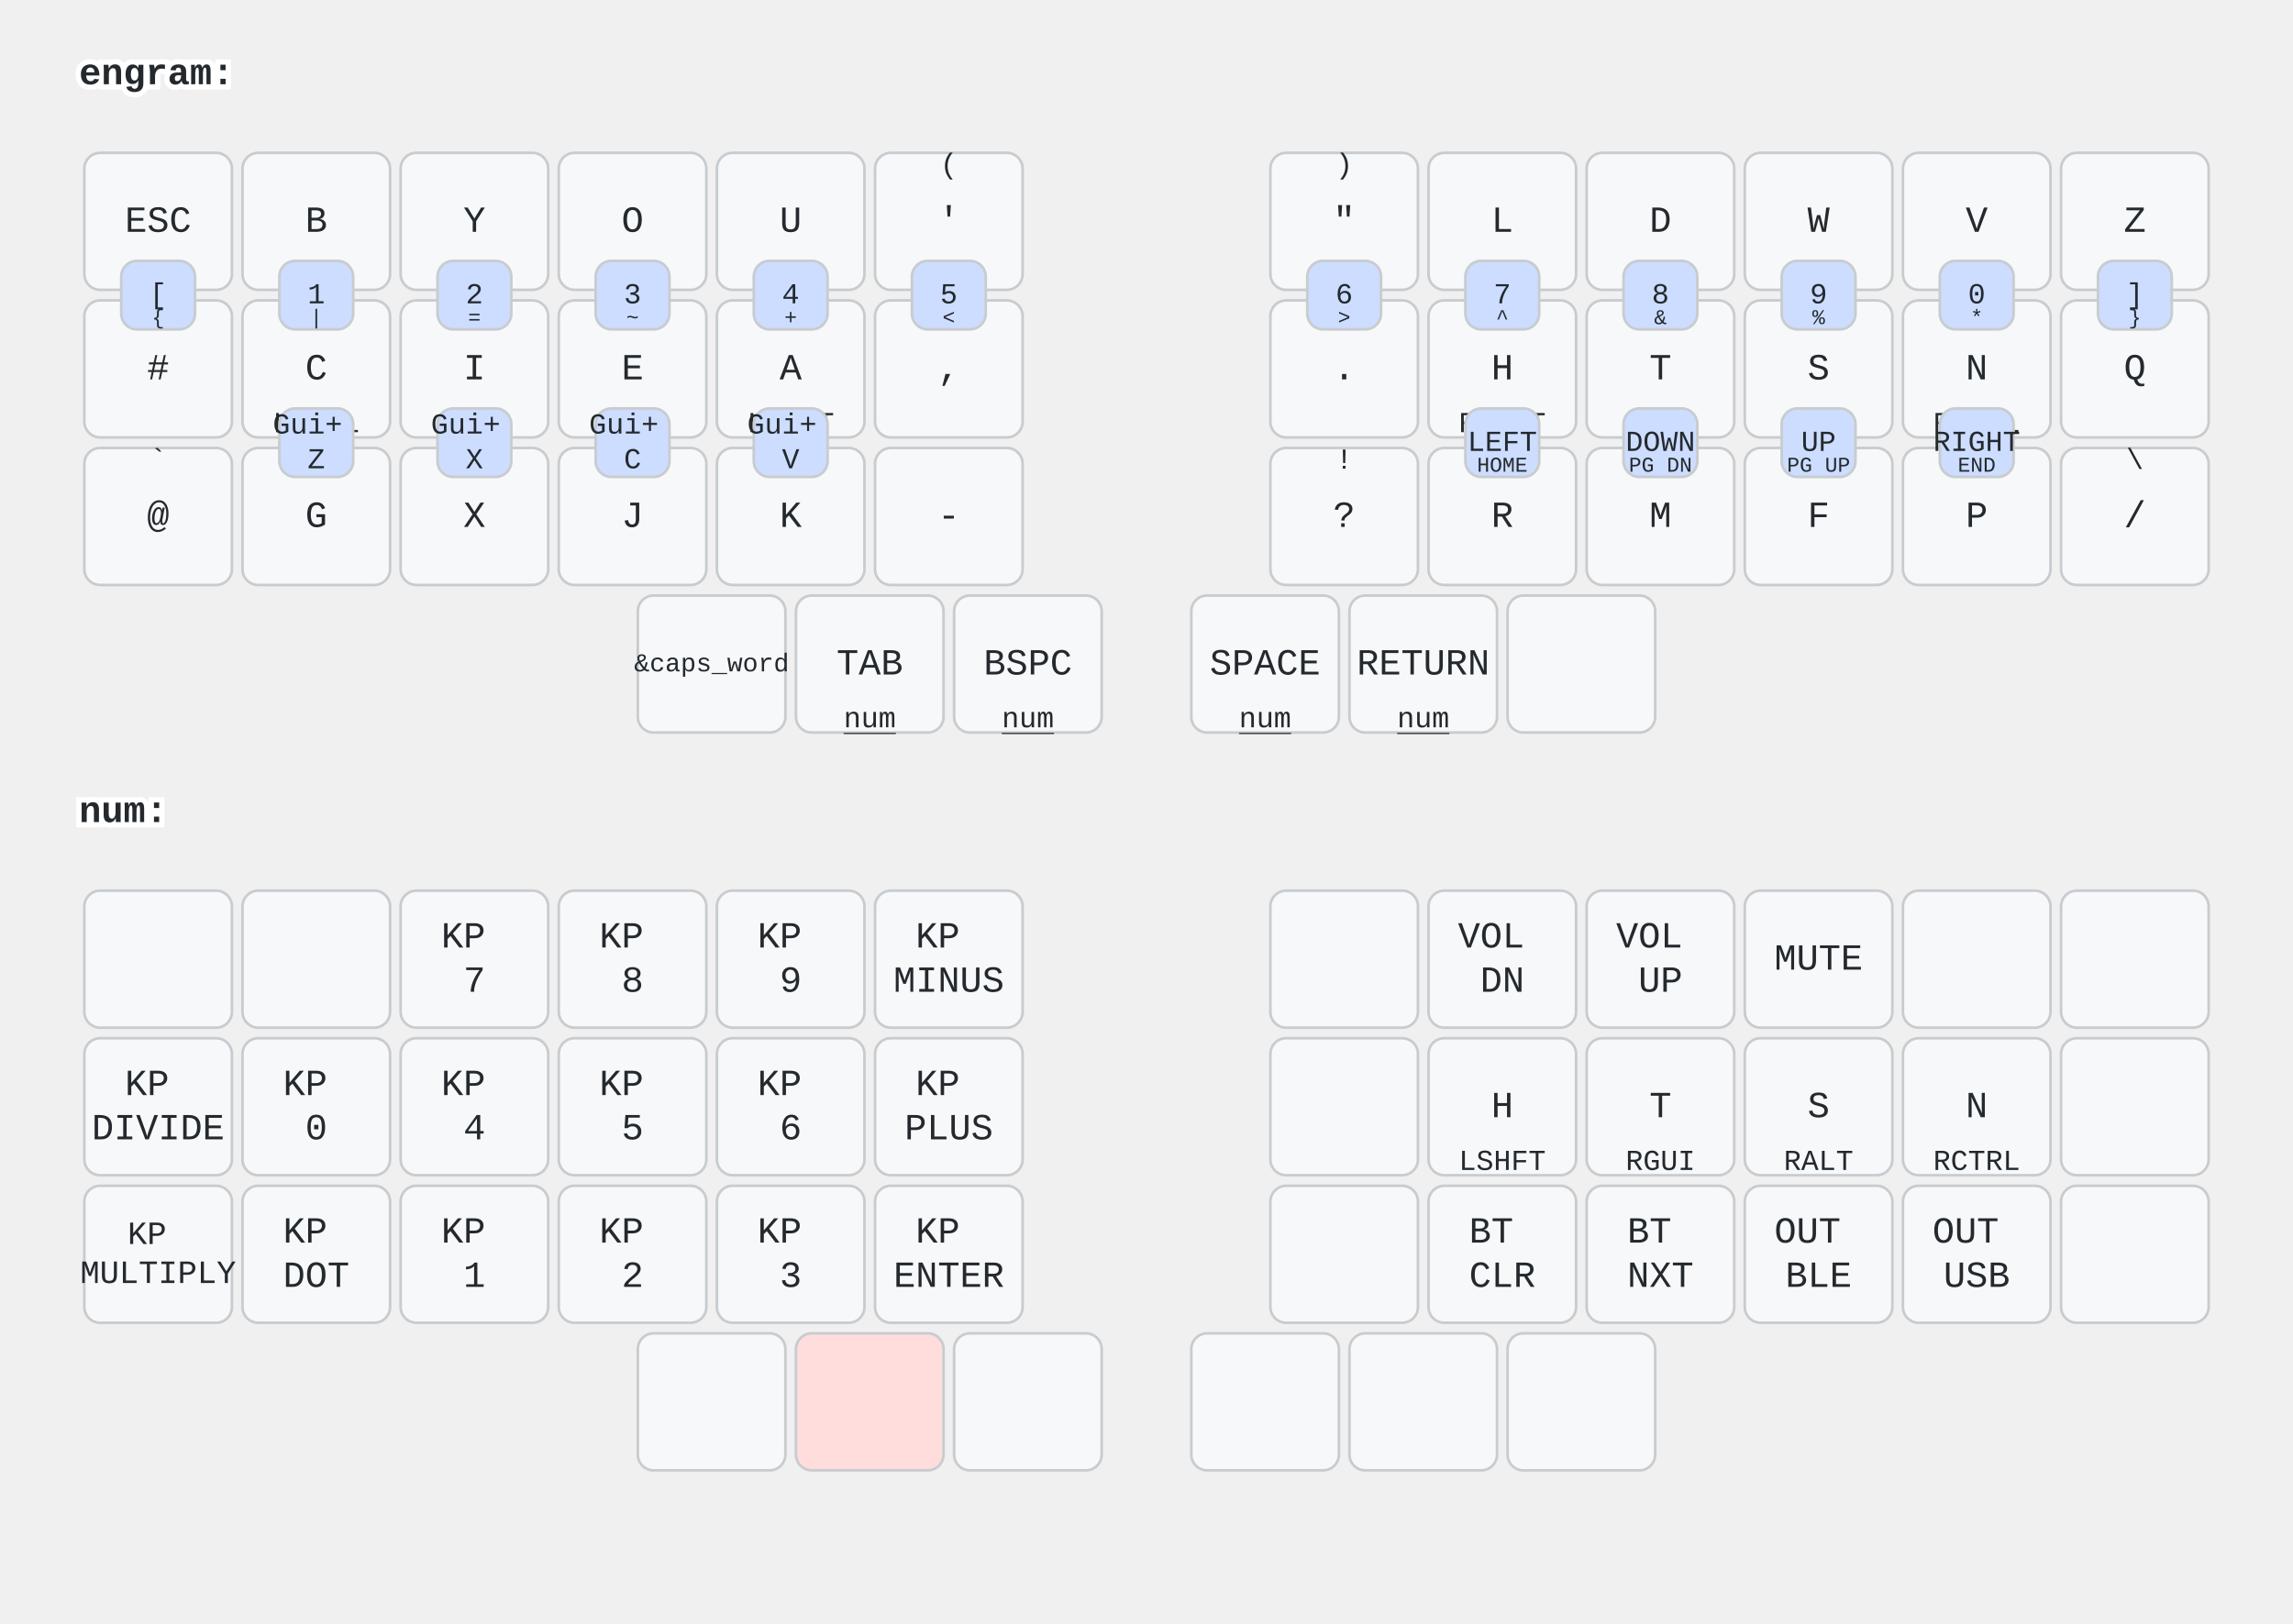
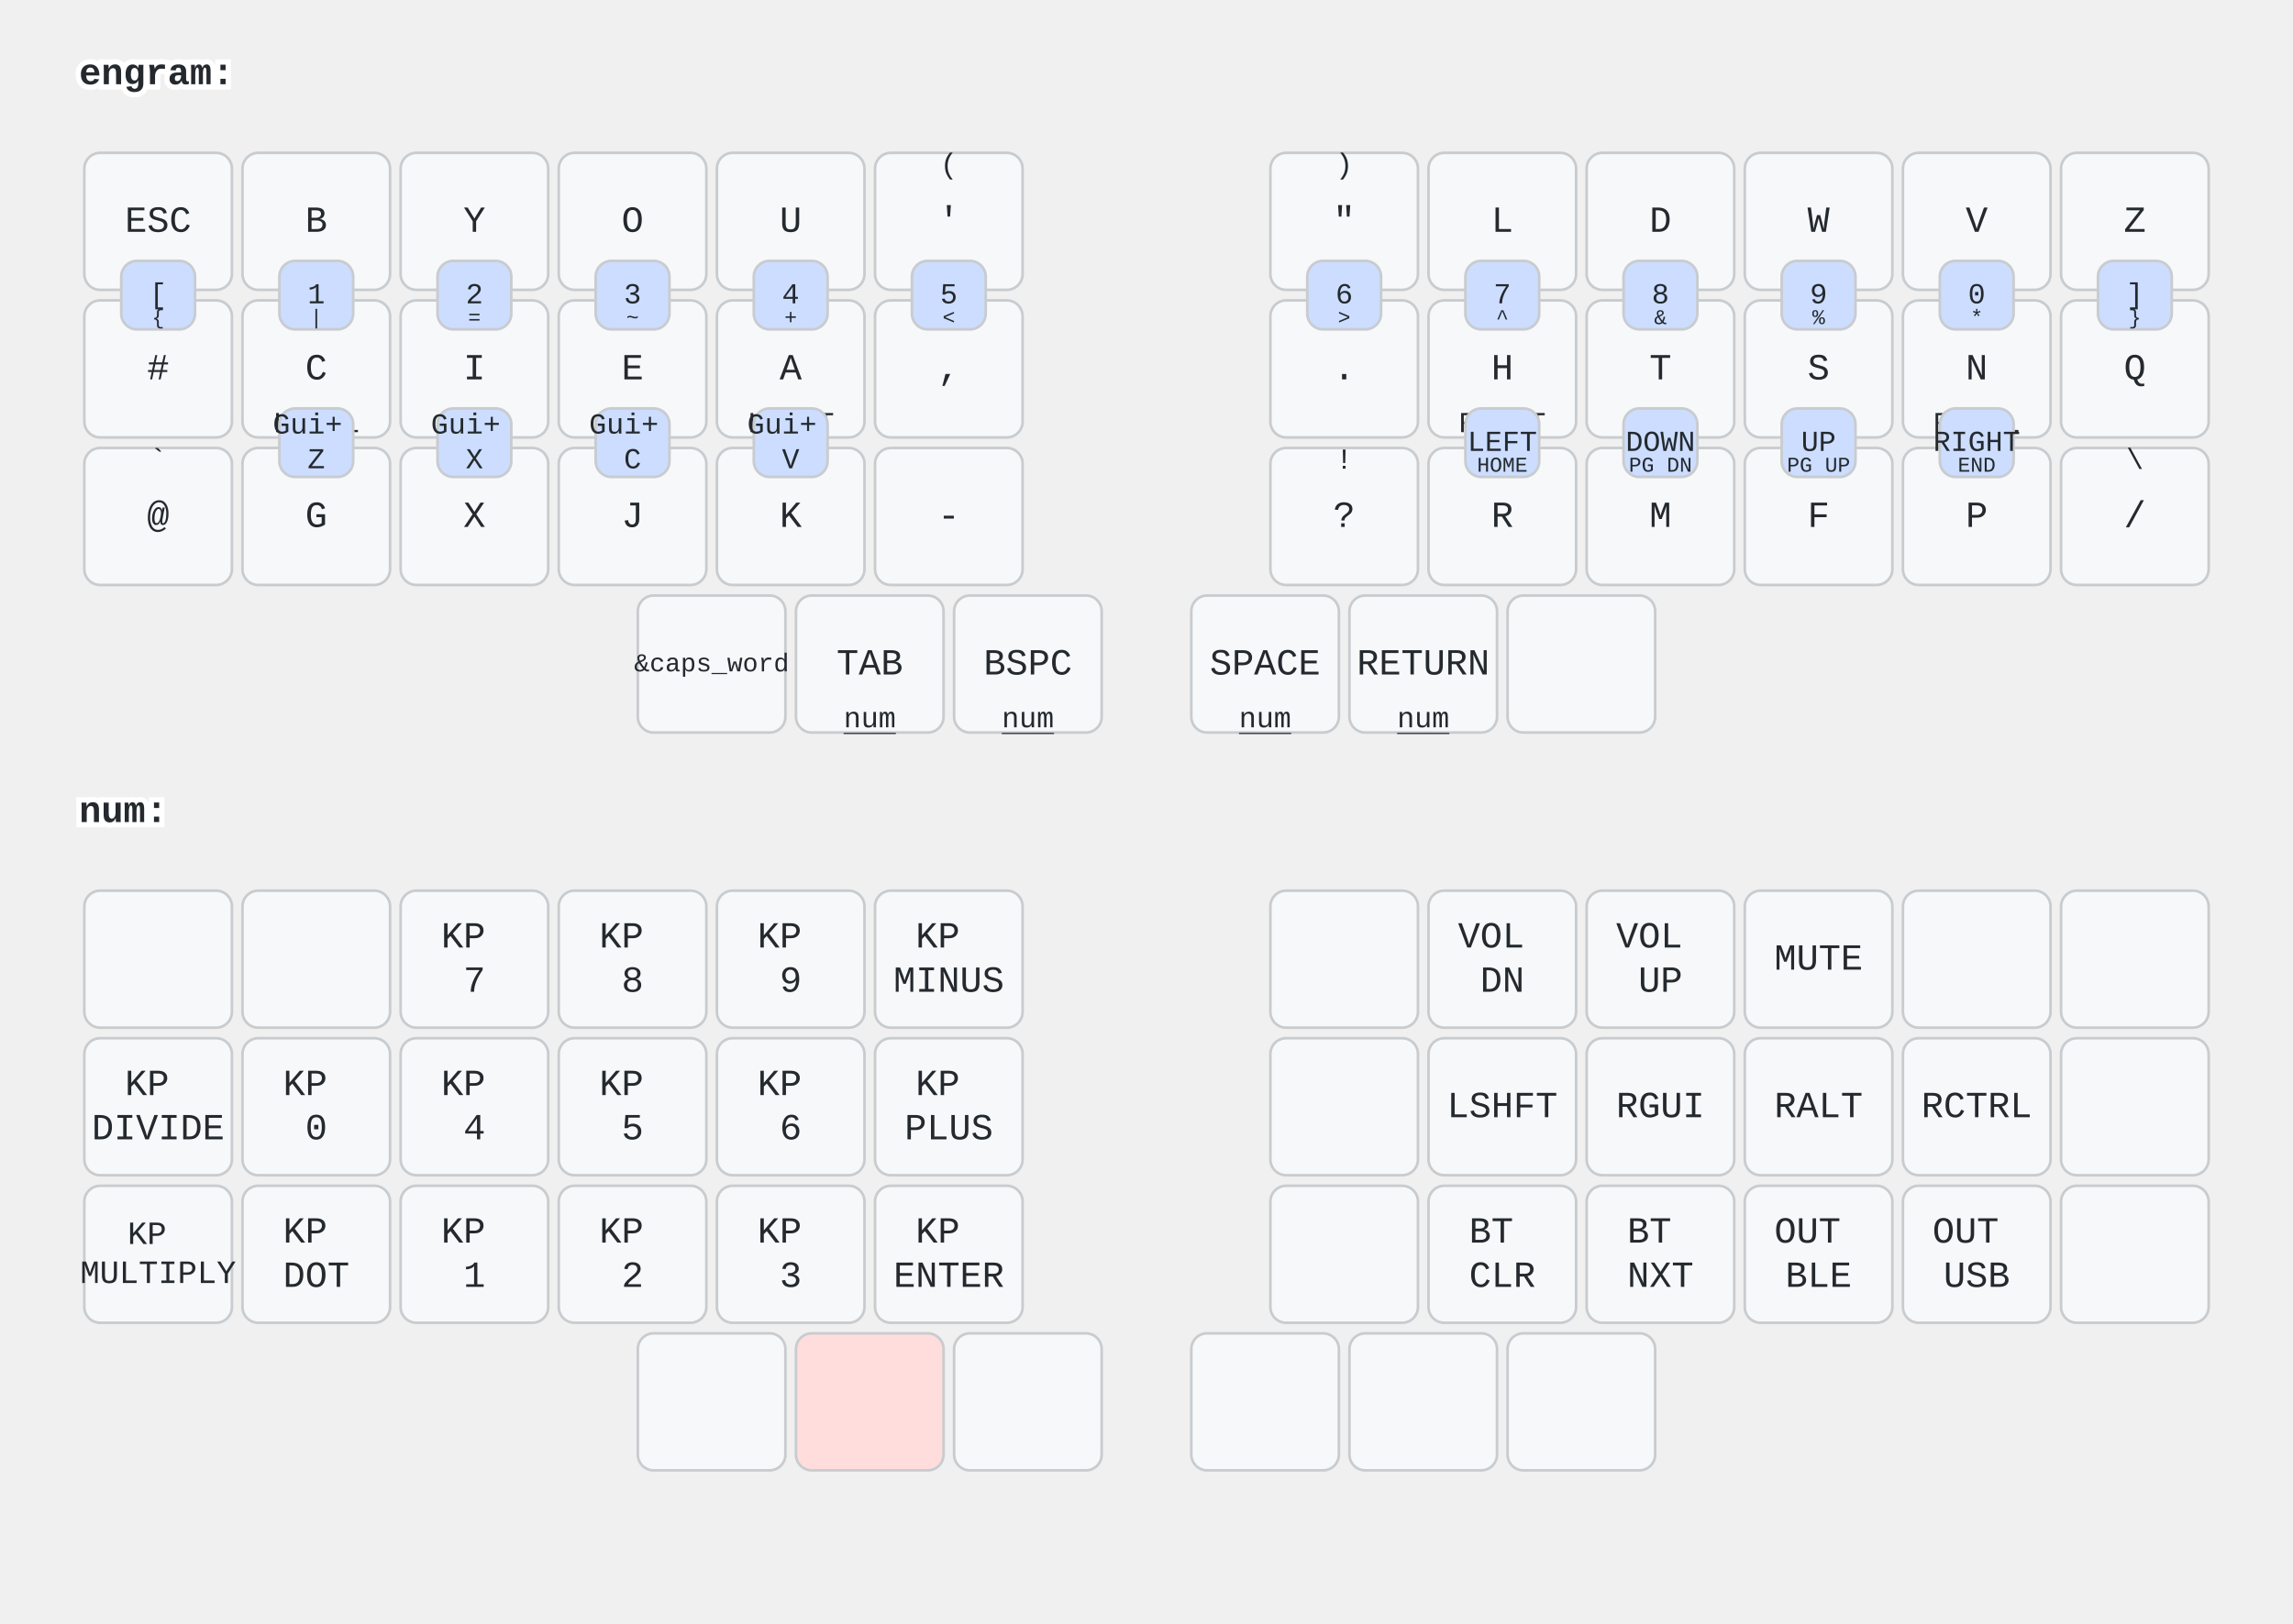
<svg xmlns="http://www.w3.org/2000/svg" width="870" height="616" viewBox="0 0 870 616" class="keymap">
  <style>/* inherit to force styles through use tags */
svg path {
    fill: inherit;
}

/* font and background color specifications */
svg.keymap {
    font-family: SFMono-Regular,Consolas,Liberation Mono,Menlo,monospace;
    font-size: 14px;
    font-kerning: normal;
    text-rendering: optimizeLegibility;
    fill: #24292e;
}

/* default key styling */
rect.key {
    fill: #f6f8fa;
}

rect.key, rect.combo {
    stroke: #c9cccf;
    stroke-width: 1;
}

/* default key side styling, only used is draw_key_sides is set */
rect.side {
    filter: brightness(90%);
}

/* color accent for combo boxes */
rect.combo, rect.combo-separate {
    fill: #cdf;
}

/* color accent for held keys */
rect.held, rect.combo.held {
    fill: #fdd;
}

/* color accent for ghost (optional) keys */
rect.ghost, rect.combo.ghost {
    stroke-dasharray: 4, 4;
    stroke-width: 2;
}

text {
    text-anchor: middle;
    dominant-baseline: middle;
}

/* styling for layer labels */
text.label {
    font-weight: bold;
    text-anchor: start;
    stroke: white;
    stroke-width: 4;
    paint-order: stroke;
}

/* styling for optional footer */
text.footer {
    text-anchor: end;
    dominant-baseline: auto;
    stroke: white;
    stroke-width: 4;
    paint-order: stroke;
}

/* styling for combo tap, and key hold/shifted label text */
text.combo, text.hold, text.shifted {
    font-size: 11px;
}

text.hold {
    text-anchor: middle;
    dominant-baseline: auto;
}

text.shifted {
    text-anchor: middle;
    dominant-baseline: hanging;
}

text.layer-activator {
    text-decoration: underline;
}

/* styling for hold/shifted label text in combo box */
text.combo.hold, text.combo.shifted {
    font-size: 8px;
}

/* lighter symbol for transparent keys */
text.trans {
    fill: #7b7e81;
}

/* styling for combo dendrons */
path.combo {
    stroke-width: 1;
    stroke: gray;
    fill: none;
}

/* Start Tabler Icons Cleanup */
/* cannot use height/width with glyphs */
.icon-tabler &gt; path {
    fill: inherit;
    stroke: inherit;
    stroke-width: 2;
}
/* hide tabler's default box */
.icon-tabler &gt; path[stroke="none"][fill="none"] {
    visibility: hidden;
}
/* End Tabler Icons Cleanup */
</style>
  <g transform="translate(30, 0)" class="layer-engram">
    <text x="0" y="28" class="label" id="engram">engram:</text>
    <g transform="translate(0, 56)">
      <g transform="translate(30, 28)" class="key keypos-0">
        <rect rx="6" ry="6" x="-28" y="-26" width="56" height="52" class="key" />
        <text x="0" y="0" class="key tap">ESC</text>
        <text x="0" y="24" class="key hold">F1</text>
      </g>
      <g transform="translate(90, 28)" class="key keypos-1">
        <rect rx="6" ry="6" x="-28" y="-26" width="56" height="52" class="key" />
        <text x="0" y="0" class="key tap">B</text>
        <text x="0" y="24" class="key hold">F2</text>
      </g>
      <g transform="translate(150, 28)" class="key keypos-2">
        <rect rx="6" ry="6" x="-28" y="-26" width="56" height="52" class="key" />
        <text x="0" y="0" class="key tap">Y</text>
        <text x="0" y="24" class="key hold">F3</text>
      </g>
      <g transform="translate(210, 28)" class="key keypos-3">
        <rect rx="6" ry="6" x="-28" y="-26" width="56" height="52" class="key" />
        <text x="0" y="0" class="key tap">O</text>
        <text x="0" y="24" class="key hold">F4</text>
      </g>
      <g transform="translate(270, 28)" class="key keypos-4">
        <rect rx="6" ry="6" x="-28" y="-26" width="56" height="52" class="key" />
        <text x="0" y="0" class="key tap">U</text>
        <text x="0" y="24" class="key hold">F5</text>
      </g>
      <g transform="translate(330, 28)" class="key keypos-5">
        <rect rx="6" ry="6" x="-28" y="-26" width="56" height="52" class="key" />
        <text x="0" y="0" class="key tap">'</text>
        <text x="0" y="-24" class="key shifted">(</text>
      </g>
      <g transform="translate(480, 28)" class="key keypos-6">
        <rect rx="6" ry="6" x="-28" y="-26" width="56" height="52" class="key" />
        <text x="0" y="0" class="key tap">"</text>
        <text x="0" y="-24" class="key shifted">)</text>
      </g>
      <g transform="translate(540, 28)" class="key keypos-7">
        <rect rx="6" ry="6" x="-28" y="-26" width="56" height="52" class="key" />
        <text x="0" y="0" class="key tap">L</text>
        <text x="0" y="24" class="key hold">F8</text>
      </g>
      <g transform="translate(600, 28)" class="key keypos-8">
        <rect rx="6" ry="6" x="-28" y="-26" width="56" height="52" class="key" />
        <text x="0" y="0" class="key tap">D</text>
        <text x="0" y="24" class="key hold">F9</text>
      </g>
      <g transform="translate(660, 28)" class="key keypos-9">
        <rect rx="6" ry="6" x="-28" y="-26" width="56" height="52" class="key" />
        <text x="0" y="0" class="key tap">W</text>
        <text x="0" y="24" class="key hold">F10</text>
      </g>
      <g transform="translate(720, 28)" class="key keypos-10">
        <rect rx="6" ry="6" x="-28" y="-26" width="56" height="52" class="key" />
        <text x="0" y="0" class="key tap">V</text>
        <text x="0" y="24" class="key hold">F11</text>
      </g>
      <g transform="translate(780, 28)" class="key keypos-11">
        <rect rx="6" ry="6" x="-28" y="-26" width="56" height="52" class="key" />
        <text x="0" y="0" class="key tap">Z</text>
        <text x="0" y="24" class="key hold">F12</text>
      </g>
      <g transform="translate(30, 84)" class="key keypos-12">
        <rect rx="6" ry="6" x="-28" y="-26" width="56" height="52" class="key" />
        <text x="0" y="0" class="key tap">#</text>
        <text x="0" y="-24" class="key shifted">$</text>
      </g>
      <g transform="translate(90, 84)" class="key keypos-13">
        <rect rx="6" ry="6" x="-28" y="-26" width="56" height="52" class="key" />
        <text x="0" y="0" class="key tap">C</text>
        <text x="0" y="24" class="key hold">LCTRL</text>
      </g>
      <g transform="translate(150, 84)" class="key keypos-14">
        <rect rx="6" ry="6" x="-28" y="-26" width="56" height="52" class="key" />
        <text x="0" y="0" class="key tap">I</text>
        <text x="0" y="24" class="key hold">LALT</text>
      </g>
      <g transform="translate(210, 84)" class="key keypos-15">
        <rect rx="6" ry="6" x="-28" y="-26" width="56" height="52" class="key" />
        <text x="0" y="0" class="key tap">E</text>
        <text x="0" y="24" class="key hold">LGUI</text>
      </g>
      <g transform="translate(270, 84)" class="key keypos-16">
        <rect rx="6" ry="6" x="-28" y="-26" width="56" height="52" class="key" />
        <text x="0" y="0" class="key tap">A</text>
        <text x="0" y="24" class="key hold">LSHFT</text>
      </g>
      <g transform="translate(330, 84)" class="key keypos-17">
        <rect rx="6" ry="6" x="-28" y="-26" width="56" height="52" class="key" />
        <text x="0" y="0" class="key tap">,</text>
        <text x="0" y="-24" class="key shifted">;</text>
      </g>
      <g transform="translate(480, 84)" class="key keypos-18">
        <rect rx="6" ry="6" x="-28" y="-26" width="56" height="52" class="key" />
        <text x="0" y="0" class="key tap">.</text>
        <text x="0" y="-24" class="key shifted">:</text>
      </g>
      <g transform="translate(540, 84)" class="key keypos-19">
        <rect rx="6" ry="6" x="-28" y="-26" width="56" height="52" class="key" />
        <text x="0" y="0" class="key tap">H</text>
        <text x="0" y="24" class="key hold">RSHFT</text>
      </g>
      <g transform="translate(600, 84)" class="key keypos-20">
        <rect rx="6" ry="6" x="-28" y="-26" width="56" height="52" class="key" />
        <text x="0" y="0" class="key tap">T</text>
        <text x="0" y="24" class="key hold">RGUI</text>
      </g>
      <g transform="translate(660, 84)" class="key keypos-21">
        <rect rx="6" ry="6" x="-28" y="-26" width="56" height="52" class="key" />
        <text x="0" y="0" class="key tap">S</text>
        <text x="0" y="24" class="key hold">RALT</text>
      </g>
      <g transform="translate(720, 84)" class="key keypos-22">
        <rect rx="6" ry="6" x="-28" y="-26" width="56" height="52" class="key" />
        <text x="0" y="0" class="key tap">N</text>
        <text x="0" y="24" class="key hold">RCTRL</text>
      </g>
      <g transform="translate(780, 84)" class="key keypos-23">
        <rect rx="6" ry="6" x="-28" y="-26" width="56" height="52" class="key" />
        <text x="0" y="0" class="key tap">Q</text>
      </g>
      <g transform="translate(30, 140)" class="key keypos-24">
        <rect rx="6" ry="6" x="-28" y="-26" width="56" height="52" class="key" />
        <text x="0" y="0" class="key tap">@</text>
        <text x="0" y="-24" class="key shifted">`</text>
      </g>
      <g transform="translate(90, 140)" class="key keypos-25">
        <rect rx="6" ry="6" x="-28" y="-26" width="56" height="52" class="key" />
        <text x="0" y="0" class="key tap">G</text>
      </g>
      <g transform="translate(150, 140)" class="key keypos-26">
        <rect rx="6" ry="6" x="-28" y="-26" width="56" height="52" class="key" />
        <text x="0" y="0" class="key tap">X</text>
      </g>
      <g transform="translate(210, 140)" class="key keypos-27">
        <rect rx="6" ry="6" x="-28" y="-26" width="56" height="52" class="key" />
        <text x="0" y="0" class="key tap">J</text>
      </g>
      <g transform="translate(270, 140)" class="key keypos-28">
        <rect rx="6" ry="6" x="-28" y="-26" width="56" height="52" class="key" />
        <text x="0" y="0" class="key tap">K</text>
      </g>
      <g transform="translate(330, 140)" class="key keypos-29">
        <rect rx="6" ry="6" x="-28" y="-26" width="56" height="52" class="key" />
        <text x="0" y="0" class="key tap">-</text>
      </g>
      <g transform="translate(480, 140)" class="key keypos-30">
        <rect rx="6" ry="6" x="-28" y="-26" width="56" height="52" class="key" />
        <text x="0" y="0" class="key tap">?</text>
        <text x="0" y="-24" class="key shifted">!</text>
      </g>
      <g transform="translate(540, 140)" class="key keypos-31">
        <rect rx="6" ry="6" x="-28" y="-26" width="56" height="52" class="key" />
        <text x="0" y="0" class="key tap">R</text>
      </g>
      <g transform="translate(600, 140)" class="key keypos-32">
        <rect rx="6" ry="6" x="-28" y="-26" width="56" height="52" class="key" />
        <text x="0" y="0" class="key tap">M</text>
      </g>
      <g transform="translate(660, 140)" class="key keypos-33">
        <rect rx="6" ry="6" x="-28" y="-26" width="56" height="52" class="key" />
        <text x="0" y="0" class="key tap">F</text>
      </g>
      <g transform="translate(720, 140)" class="key keypos-34">
        <rect rx="6" ry="6" x="-28" y="-26" width="56" height="52" class="key" />
        <text x="0" y="0" class="key tap">P</text>
      </g>
      <g transform="translate(780, 140)" class="key keypos-35">
        <rect rx="6" ry="6" x="-28" y="-26" width="56" height="52" class="key" />
        <text x="0" y="0" class="key tap">/</text>
        <text x="0" y="-24" class="key shifted">\</text>
      </g>
      <g transform="translate(240, 196)" class="key keypos-36">
        <rect rx="6" ry="6" x="-28" y="-26" width="56" height="52" class="key" />
        <text x="0" y="0" class="key tap">
          <tspan style="font-size: 70%">&amp;caps_word</tspan>
        </text>
      </g>
      <g transform="translate(300, 196)" class="key keypos-37">
        <rect rx="6" ry="6" x="-28" y="-26" width="56" height="52" class="key" />
        <text x="0" y="0" class="key tap">TAB</text>
        <a href="#num">
          <text x="0" y="24" class="key hold layer-activator">num</text>
        </a>
      </g>
      <g transform="translate(360, 196)" class="key keypos-38">
        <rect rx="6" ry="6" x="-28" y="-26" width="56" height="52" class="key" />
        <text x="0" y="0" class="key tap">BSPC</text>
        <a href="#num">
          <text x="0" y="24" class="key hold layer-activator">num</text>
        </a>
      </g>
      <g transform="translate(450, 196)" class="key keypos-39">
        <rect rx="6" ry="6" x="-28" y="-26" width="56" height="52" class="key" />
        <text x="0" y="0" class="key tap">SPACE</text>
        <a href="#num">
          <text x="0" y="24" class="key hold layer-activator">num</text>
        </a>
      </g>
      <g transform="translate(510, 196)" class="key keypos-40">
        <rect rx="6" ry="6" x="-28" y="-26" width="56" height="52" class="key" />
        <text x="0" y="0" class="key tap">RETURN</text>
        <a href="#num">
          <text x="0" y="24" class="key hold layer-activator">num</text>
        </a>
      </g>
      <g transform="translate(570, 196)" class="key keypos-41">
        <rect rx="6" ry="6" x="-28" y="-26" width="56" height="52" class="key" />
      </g>
      <g class="combo combopos-0">
        <rect rx="6" ry="6" x="16" y="43" width="28" height="26" class="combo" />
        <text x="30" y="56" class="combo tap">[</text>
        <text x="30" y="67" class="combo hold">{</text>
      </g>
      <g class="combo combopos-1">
        <rect rx="6" ry="6" x="76" y="43" width="28" height="26" class="combo" />
        <text x="90" y="56" class="combo tap">1</text>
        <text x="90" y="67" class="combo hold">|</text>
      </g>
      <g class="combo combopos-2">
        <rect rx="6" ry="6" x="136" y="43" width="28" height="26" class="combo" />
        <text x="150" y="56" class="combo tap">2</text>
        <text x="150" y="67" class="combo hold">=</text>
      </g>
      <g class="combo combopos-3">
        <rect rx="6" ry="6" x="196" y="43" width="28" height="26" class="combo" />
        <text x="210" y="56" class="combo tap">3</text>
        <text x="210" y="67" class="combo hold">~</text>
      </g>
      <g class="combo combopos-4">
        <rect rx="6" ry="6" x="256" y="43" width="28" height="26" class="combo" />
        <text x="270" y="56" class="combo tap">4</text>
        <text x="270" y="67" class="combo hold">+</text>
      </g>
      <g class="combo combopos-5">
        <rect rx="6" ry="6" x="316" y="43" width="28" height="26" class="combo" />
        <text x="330" y="56" class="combo tap">5</text>
        <text x="330" y="67" class="combo hold">&lt;</text>
      </g>
      <g class="combo combopos-6">
        <rect rx="6" ry="6" x="466" y="43" width="28" height="26" class="combo" />
        <text x="480" y="56" class="combo tap">6</text>
        <text x="480" y="67" class="combo hold">&gt;</text>
      </g>
      <g class="combo combopos-7">
        <rect rx="6" ry="6" x="526" y="43" width="28" height="26" class="combo" />
        <text x="540" y="56" class="combo tap">7</text>
        <text x="540" y="67" class="combo hold">^</text>
      </g>
      <g class="combo combopos-8">
        <rect rx="6" ry="6" x="586" y="43" width="28" height="26" class="combo" />
        <text x="600" y="56" class="combo tap">8</text>
        <text x="600" y="67" class="combo hold">&amp;</text>
      </g>
      <g class="combo combopos-9">
        <rect rx="6" ry="6" x="646" y="43" width="28" height="26" class="combo" />
        <text x="660" y="56" class="combo tap">9</text>
        <text x="660" y="67" class="combo hold">%</text>
      </g>
      <g class="combo combopos-10">
        <rect rx="6" ry="6" x="706" y="43" width="28" height="26" class="combo" />
        <text x="720" y="56" class="combo tap">0</text>
        <text x="720" y="67" class="combo hold">*</text>
      </g>
      <g class="combo combopos-11">
        <rect rx="6" ry="6" x="766" y="43" width="28" height="26" class="combo" />
        <text x="780" y="56" class="combo tap">]</text>
        <text x="780" y="67" class="combo hold">}</text>
      </g>
      <g class="combo combopos-12">
        <rect rx="6" ry="6" x="76" y="99" width="28" height="26" class="combo" />
        <text x="90" y="112" class="combo tap">
          <tspan x="90" dy="-0.6em">Gui+</tspan>
          <tspan x="90" dy="1.2em">Z</tspan>
        </text>
      </g>
      <g class="combo combopos-13">
        <rect rx="6" ry="6" x="136" y="99" width="28" height="26" class="combo" />
        <text x="150" y="112" class="combo tap">
          <tspan x="150" dy="-0.6em">Gui+</tspan>
          <tspan x="150" dy="1.2em">X</tspan>
        </text>
      </g>
      <g class="combo combopos-14">
        <rect rx="6" ry="6" x="196" y="99" width="28" height="26" class="combo" />
        <text x="210" y="112" class="combo tap">
          <tspan x="210" dy="-0.6em">Gui+</tspan>
          <tspan x="210" dy="1.2em">C</tspan>
        </text>
      </g>
      <g class="combo combopos-15">
        <rect rx="6" ry="6" x="256" y="99" width="28" height="26" class="combo" />
        <text x="270" y="112" class="combo tap">
          <tspan x="270" dy="-0.6em">Gui+</tspan>
          <tspan x="270" dy="1.2em">V</tspan>
        </text>
      </g>
      <g class="combo combopos-16">
        <rect rx="6" ry="6" x="526" y="99" width="28" height="26" class="combo" />
        <text x="540" y="112" class="combo tap">LEFT</text>
        <text x="540" y="123" class="combo hold">HOME</text>
      </g>
      <g class="combo combopos-17">
        <rect rx="6" ry="6" x="586" y="99" width="28" height="26" class="combo" />
        <text x="600" y="112" class="combo tap">DOWN</text>
        <text x="600" y="123" class="combo hold">PG DN</text>
      </g>
      <g class="combo combopos-18">
        <rect rx="6" ry="6" x="646" y="99" width="28" height="26" class="combo" />
        <text x="660" y="112" class="combo tap">UP</text>
        <text x="660" y="123" class="combo hold">PG UP</text>
      </g>
      <g class="combo combopos-19">
        <rect rx="6" ry="6" x="706" y="99" width="28" height="26" class="combo" />
        <text x="720" y="112" class="combo tap">RIGHT</text>
        <text x="720" y="123" class="combo hold">END</text>
      </g>
    </g>
  </g>
  <g transform="translate(30, 280)" class="layer-num">
    <text x="0" y="28" class="label" id="num">num:</text>
    <g transform="translate(0, 56)">
      <g transform="translate(30, 28)" class="key keypos-0">
        <rect rx="6" ry="6" x="-28" y="-26" width="56" height="52" class="key" />
      </g>
      <g transform="translate(90, 28)" class="key keypos-1">
        <rect rx="6" ry="6" x="-28" y="-26" width="56" height="52" class="key" />
      </g>
      <g transform="translate(150, 28)" class="key keypos-2">
        <rect rx="6" ry="6" x="-28" y="-26" width="56" height="52" class="key" />
        <text x="0" y="0" class="key tap">
          <tspan x="0" dy="-0.6em">KP</tspan>
          <tspan x="0" dy="1.2em">7</tspan>
        </text>
      </g>
      <g transform="translate(210, 28)" class="key keypos-3">
        <rect rx="6" ry="6" x="-28" y="-26" width="56" height="52" class="key" />
        <text x="0" y="0" class="key tap">
          <tspan x="0" dy="-0.6em">KP</tspan>
          <tspan x="0" dy="1.2em">8</tspan>
        </text>
      </g>
      <g transform="translate(270, 28)" class="key keypos-4">
        <rect rx="6" ry="6" x="-28" y="-26" width="56" height="52" class="key" />
        <text x="0" y="0" class="key tap">
          <tspan x="0" dy="-0.6em">KP</tspan>
          <tspan x="0" dy="1.2em">9</tspan>
        </text>
      </g>
      <g transform="translate(330, 28)" class="key keypos-5">
        <rect rx="6" ry="6" x="-28" y="-26" width="56" height="52" class="key" />
        <text x="0" y="0" class="key tap">
          <tspan x="0" dy="-0.6em">KP</tspan>
          <tspan x="0" dy="1.2em">MINUS</tspan>
        </text>
      </g>
      <g transform="translate(480, 28)" class="key keypos-6">
        <rect rx="6" ry="6" x="-28" y="-26" width="56" height="52" class="key" />
      </g>
      <g transform="translate(540, 28)" class="key keypos-7">
        <rect rx="6" ry="6" x="-28" y="-26" width="56" height="52" class="key" />
        <text x="0" y="0" class="key tap">
          <tspan x="0" dy="-0.6em">VOL</tspan>
          <tspan x="0" dy="1.2em">DN</tspan>
        </text>
      </g>
      <g transform="translate(600, 28)" class="key keypos-8">
        <rect rx="6" ry="6" x="-28" y="-26" width="56" height="52" class="key" />
        <text x="0" y="0" class="key tap">
          <tspan x="0" dy="-0.6em">VOL</tspan>
          <tspan x="0" dy="1.2em">UP</tspan>
        </text>
      </g>
      <g transform="translate(660, 28)" class="key keypos-9">
        <rect rx="6" ry="6" x="-28" y="-26" width="56" height="52" class="key" />
        <text x="0" y="0" class="key tap">MUTE</text>
      </g>
      <g transform="translate(720, 28)" class="key keypos-10">
        <rect rx="6" ry="6" x="-28" y="-26" width="56" height="52" class="key" />
      </g>
      <g transform="translate(780, 28)" class="key keypos-11">
        <rect rx="6" ry="6" x="-28" y="-26" width="56" height="52" class="key" />
      </g>
      <g transform="translate(30, 84)" class="key keypos-12">
        <rect rx="6" ry="6" x="-28" y="-26" width="56" height="52" class="key" />
        <text x="0" y="0" class="key tap">
          <tspan x="0" dy="-0.6em">KP</tspan>
          <tspan x="0" dy="1.2em">DIVIDE</tspan>
        </text>
      </g>
      <g transform="translate(90, 84)" class="key keypos-13">
        <rect rx="6" ry="6" x="-28" y="-26" width="56" height="52" class="key" />
        <text x="0" y="0" class="key tap">
          <tspan x="0" dy="-0.6em">KP</tspan>
          <tspan x="0" dy="1.2em">0</tspan>
        </text>
      </g>
      <g transform="translate(150, 84)" class="key keypos-14">
        <rect rx="6" ry="6" x="-28" y="-26" width="56" height="52" class="key" />
        <text x="0" y="0" class="key tap">
          <tspan x="0" dy="-0.6em">KP</tspan>
          <tspan x="0" dy="1.2em">4</tspan>
        </text>
      </g>
      <g transform="translate(210, 84)" class="key keypos-15">
        <rect rx="6" ry="6" x="-28" y="-26" width="56" height="52" class="key" />
        <text x="0" y="0" class="key tap">
          <tspan x="0" dy="-0.6em">KP</tspan>
          <tspan x="0" dy="1.2em">5</tspan>
        </text>
      </g>
      <g transform="translate(270, 84)" class="key keypos-16">
        <rect rx="6" ry="6" x="-28" y="-26" width="56" height="52" class="key" />
        <text x="0" y="0" class="key tap">
          <tspan x="0" dy="-0.6em">KP</tspan>
          <tspan x="0" dy="1.2em">6</tspan>
        </text>
      </g>
      <g transform="translate(330, 84)" class="key keypos-17">
        <rect rx="6" ry="6" x="-28" y="-26" width="56" height="52" class="key" />
        <text x="0" y="0" class="key tap">
          <tspan x="0" dy="-0.6em">KP</tspan>
          <tspan x="0" dy="1.2em">PLUS</tspan>
        </text>
      </g>
      <g transform="translate(480, 84)" class="key keypos-18">
        <rect rx="6" ry="6" x="-28" y="-26" width="56" height="52" class="key" />
      </g>
      <g transform="translate(540, 84)" class="key keypos-19">
        <rect rx="6" ry="6" x="-28" y="-26" width="56" height="52" class="key" />
-         <text x="0" y="0" class="key tap">H</text>
-         <text x="0" y="24" class="key hold">LSHFT</text>
+         <text x="0" y="0" class="key tap">LSHFT</text>
      </g>
      <g transform="translate(600, 84)" class="key keypos-20">
        <rect rx="6" ry="6" x="-28" y="-26" width="56" height="52" class="key" />
-         <text x="0" y="0" class="key tap">T</text>
-         <text x="0" y="24" class="key hold">RGUI</text>
+         <text x="0" y="0" class="key tap">RGUI</text>
      </g>
      <g transform="translate(660, 84)" class="key keypos-21">
        <rect rx="6" ry="6" x="-28" y="-26" width="56" height="52" class="key" />
-         <text x="0" y="0" class="key tap">S</text>
-         <text x="0" y="24" class="key hold">RALT</text>
+         <text x="0" y="0" class="key tap">RALT</text>
      </g>
      <g transform="translate(720, 84)" class="key keypos-22">
        <rect rx="6" ry="6" x="-28" y="-26" width="56" height="52" class="key" />
-         <text x="0" y="0" class="key tap">N</text>
-         <text x="0" y="24" class="key hold">RCTRL</text>
+         <text x="0" y="0" class="key tap">RCTRL</text>
      </g>
      <g transform="translate(780, 84)" class="key keypos-23">
        <rect rx="6" ry="6" x="-28" y="-26" width="56" height="52" class="key" />
      </g>
      <g transform="translate(30, 140)" class="key keypos-24">
        <rect rx="6" ry="6" x="-28" y="-26" width="56" height="52" class="key" />
        <text x="0" y="0" class="key tap">
          <tspan x="0" dy="-0.6em" style="font-size: 88%">KP</tspan>
          <tspan x="0" dy="1.2em" style="font-size: 88%">MULTIPLY</tspan>
        </text>
      </g>
      <g transform="translate(90, 140)" class="key keypos-25">
        <rect rx="6" ry="6" x="-28" y="-26" width="56" height="52" class="key" />
        <text x="0" y="0" class="key tap">
          <tspan x="0" dy="-0.6em">KP</tspan>
          <tspan x="0" dy="1.2em">DOT</tspan>
        </text>
      </g>
      <g transform="translate(150, 140)" class="key keypos-26">
        <rect rx="6" ry="6" x="-28" y="-26" width="56" height="52" class="key" />
        <text x="0" y="0" class="key tap">
          <tspan x="0" dy="-0.6em">KP</tspan>
          <tspan x="0" dy="1.2em">1</tspan>
        </text>
      </g>
      <g transform="translate(210, 140)" class="key keypos-27">
        <rect rx="6" ry="6" x="-28" y="-26" width="56" height="52" class="key" />
        <text x="0" y="0" class="key tap">
          <tspan x="0" dy="-0.6em">KP</tspan>
          <tspan x="0" dy="1.2em">2</tspan>
        </text>
      </g>
      <g transform="translate(270, 140)" class="key keypos-28">
        <rect rx="6" ry="6" x="-28" y="-26" width="56" height="52" class="key" />
        <text x="0" y="0" class="key tap">
          <tspan x="0" dy="-0.6em">KP</tspan>
          <tspan x="0" dy="1.2em">3</tspan>
        </text>
      </g>
      <g transform="translate(330, 140)" class="key keypos-29">
        <rect rx="6" ry="6" x="-28" y="-26" width="56" height="52" class="key" />
        <text x="0" y="0" class="key tap">
          <tspan x="0" dy="-0.6em">KP</tspan>
          <tspan x="0" dy="1.2em">ENTER</tspan>
        </text>
      </g>
      <g transform="translate(480, 140)" class="key keypos-30">
        <rect rx="6" ry="6" x="-28" y="-26" width="56" height="52" class="key" />
      </g>
      <g transform="translate(540, 140)" class="key keypos-31">
        <rect rx="6" ry="6" x="-28" y="-26" width="56" height="52" class="key" />
        <text x="0" y="0" class="key tap">
          <tspan x="0" dy="-0.6em">BT</tspan>
          <tspan x="0" dy="1.2em">CLR</tspan>
        </text>
      </g>
      <g transform="translate(600, 140)" class="key keypos-32">
        <rect rx="6" ry="6" x="-28" y="-26" width="56" height="52" class="key" />
        <text x="0" y="0" class="key tap">
          <tspan x="0" dy="-0.6em">BT</tspan>
          <tspan x="0" dy="1.2em">NXT</tspan>
        </text>
      </g>
      <g transform="translate(660, 140)" class="key keypos-33">
        <rect rx="6" ry="6" x="-28" y="-26" width="56" height="52" class="key" />
        <text x="0" y="0" class="key tap">
          <tspan x="0" dy="-0.6em">OUT</tspan>
          <tspan x="0" dy="1.2em">BLE</tspan>
        </text>
      </g>
      <g transform="translate(720, 140)" class="key keypos-34">
        <rect rx="6" ry="6" x="-28" y="-26" width="56" height="52" class="key" />
        <text x="0" y="0" class="key tap">
          <tspan x="0" dy="-0.6em">OUT</tspan>
          <tspan x="0" dy="1.2em">USB</tspan>
        </text>
      </g>
      <g transform="translate(780, 140)" class="key keypos-35">
        <rect rx="6" ry="6" x="-28" y="-26" width="56" height="52" class="key" />
      </g>
      <g transform="translate(240, 196)" class="key keypos-36">
        <rect rx="6" ry="6" x="-28" y="-26" width="56" height="52" class="key" />
      </g>
      <g transform="translate(300, 196)" class="key held keypos-37">
        <rect rx="6" ry="6" x="-28" y="-26" width="56" height="52" class="key held" />
      </g>
      <g transform="translate(360, 196)" class="key keypos-38">
        <rect rx="6" ry="6" x="-28" y="-26" width="56" height="52" class="key" />
      </g>
      <g transform="translate(450, 196)" class="key keypos-39">
        <rect rx="6" ry="6" x="-28" y="-26" width="56" height="52" class="key" />
      </g>
      <g transform="translate(510, 196)" class="key keypos-40">
        <rect rx="6" ry="6" x="-28" y="-26" width="56" height="52" class="key" />
      </g>
      <g transform="translate(570, 196)" class="key keypos-41">
        <rect rx="6" ry="6" x="-28" y="-26" width="56" height="52" class="key" />
      </g>
    </g>
  </g>
</svg>
